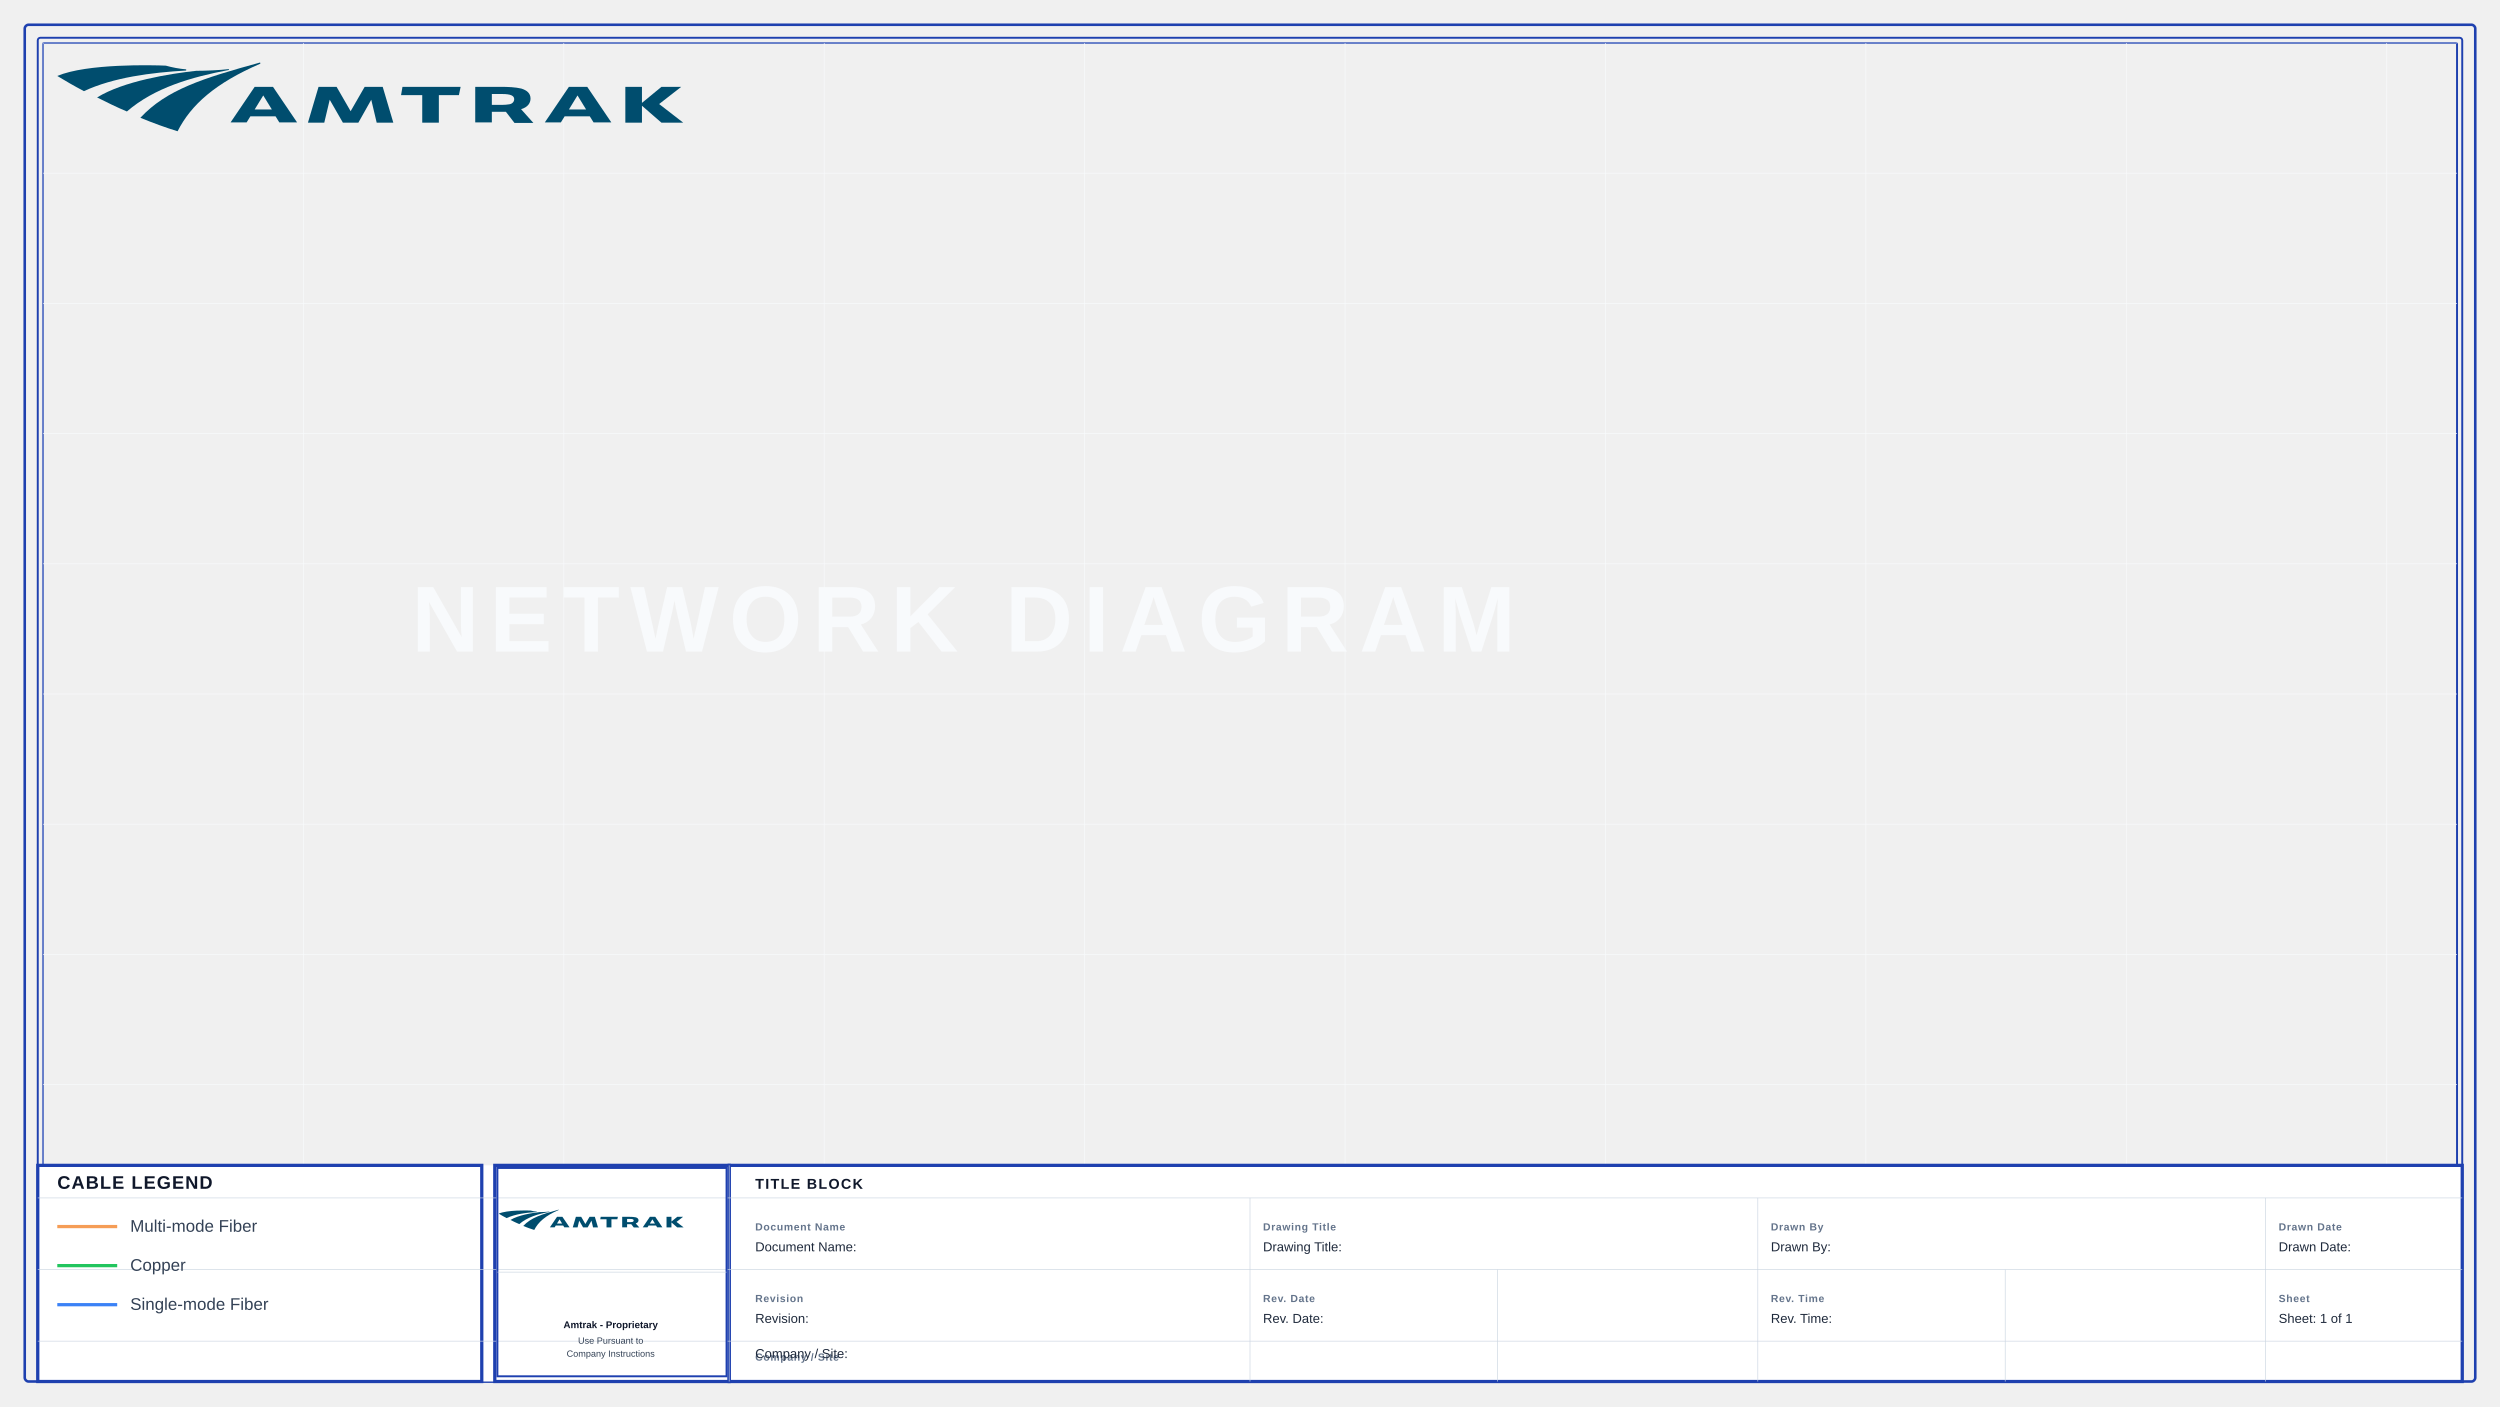
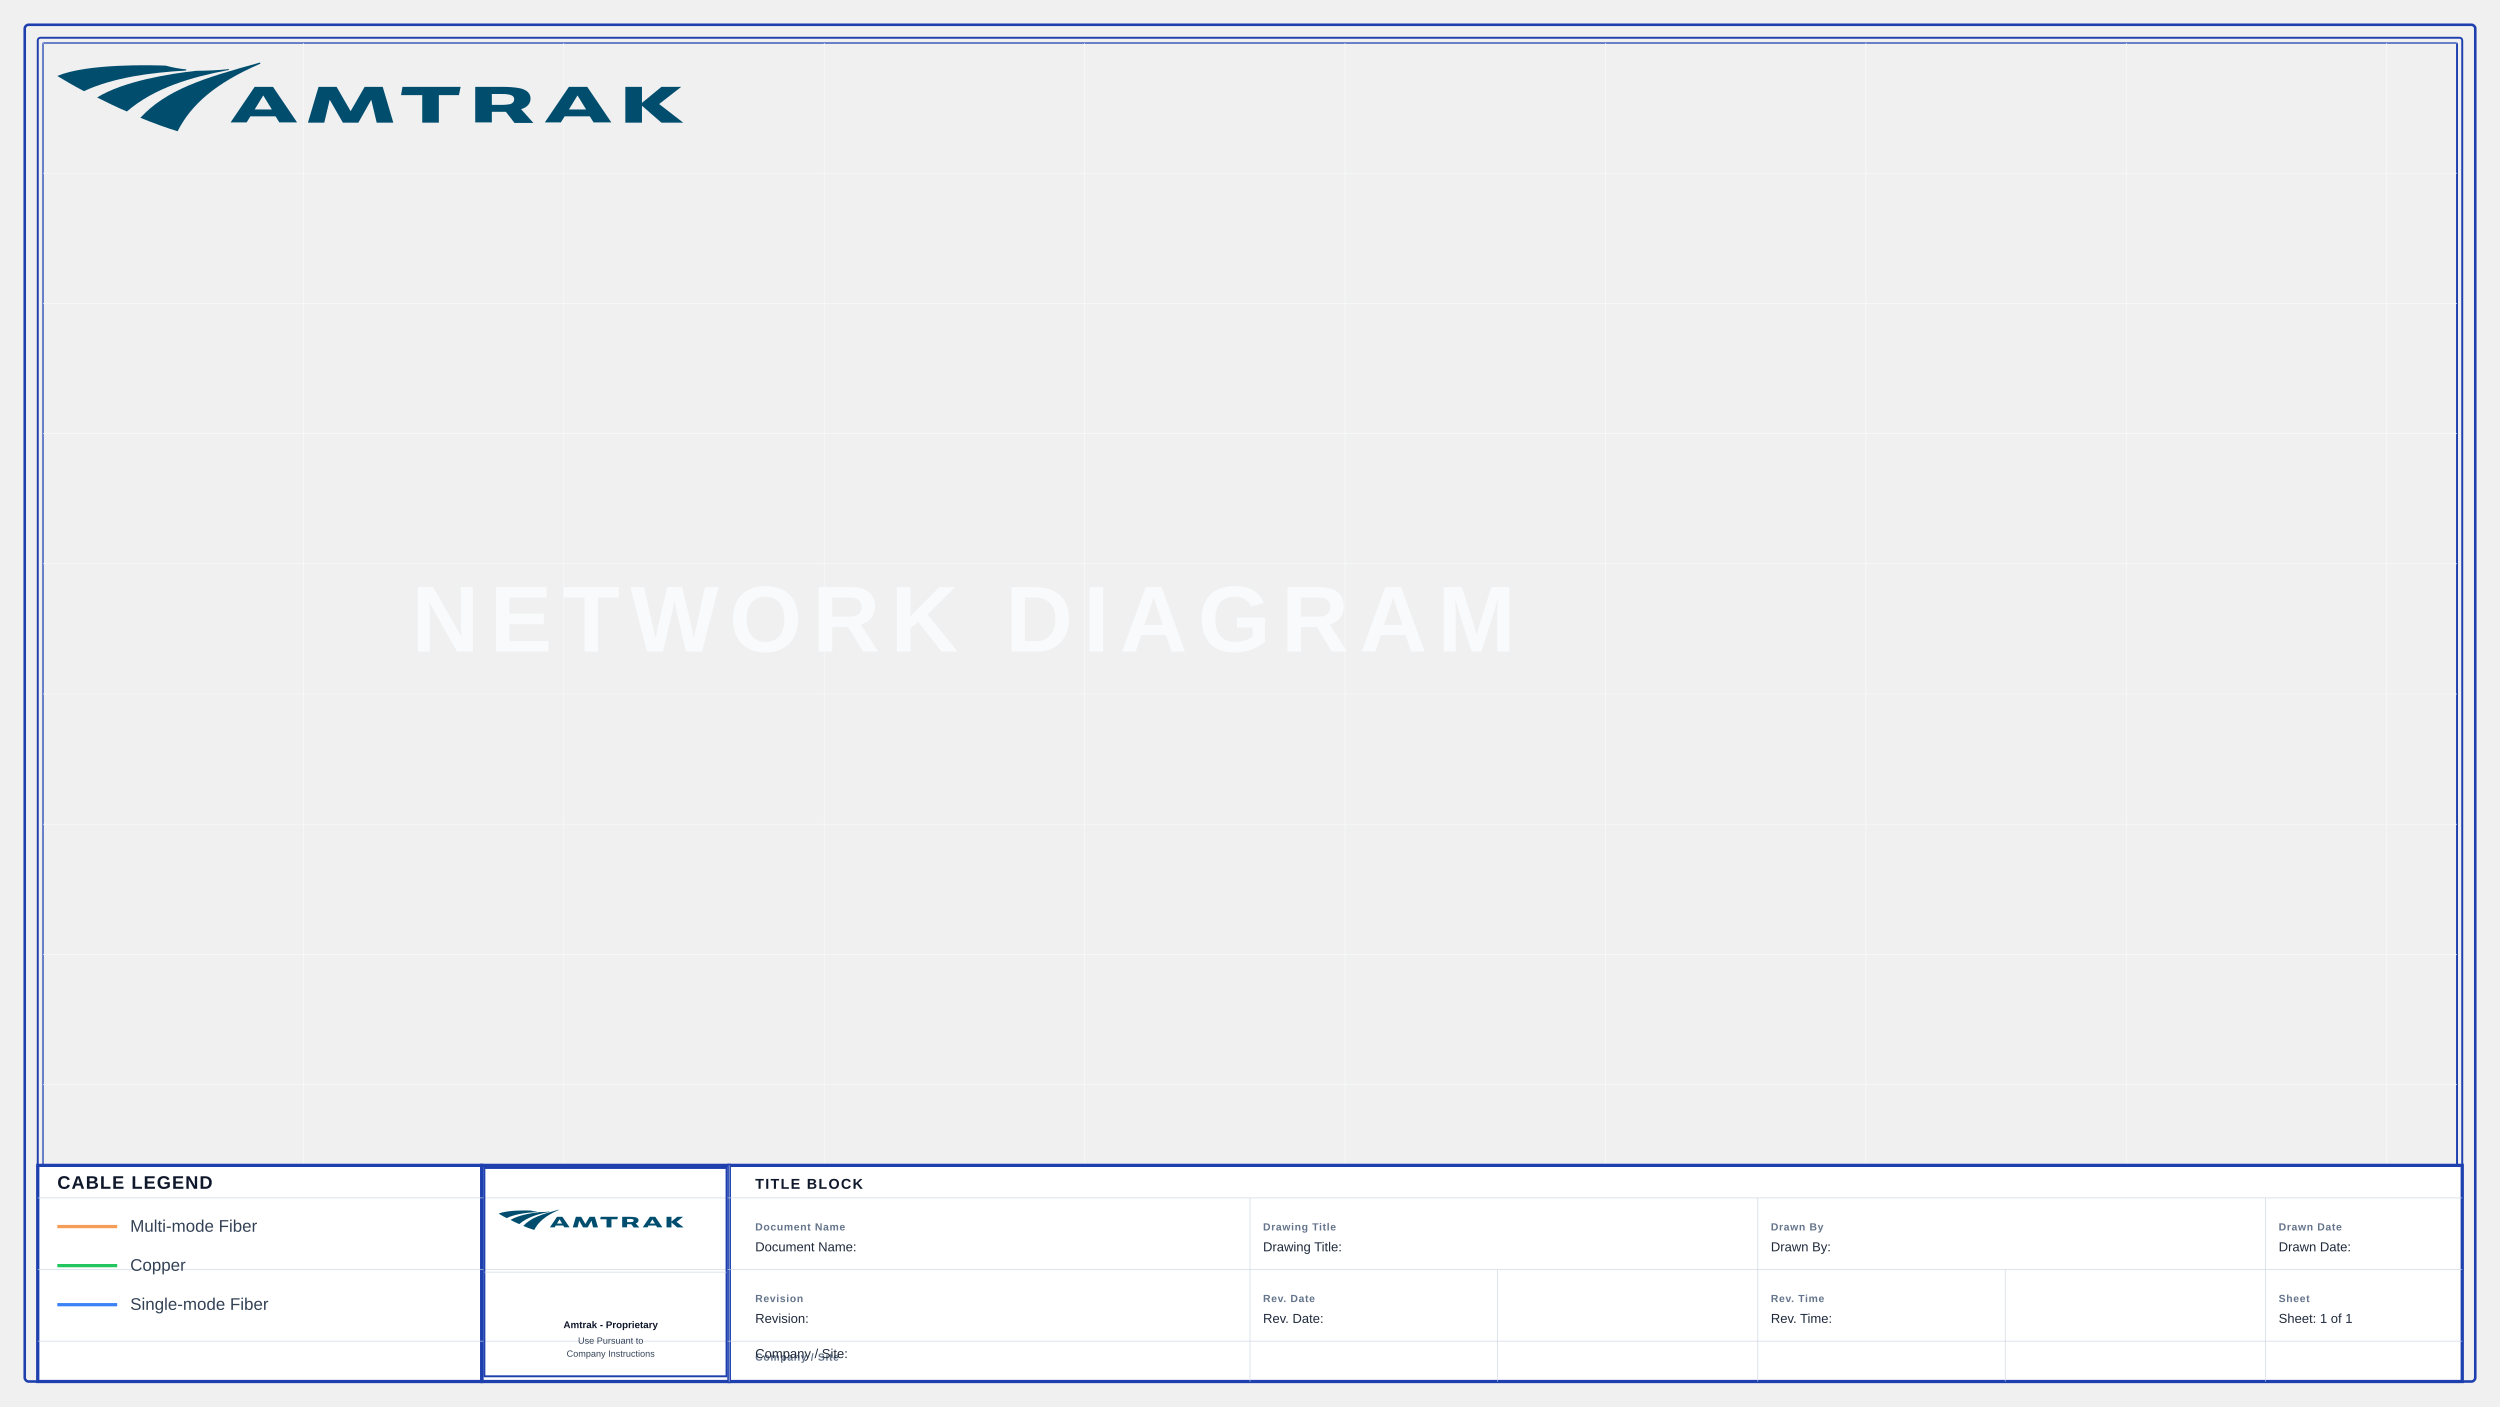
<svg xmlns="http://www.w3.org/2000/svg" width="1920" height="1080" viewBox="0 0 1920 1080">
  <defs>
    <style>
      .bg { fill: none; }
      .border { fill: none; stroke: #1e40af; stroke-width: 2; }
      .border-inner { fill: none; stroke: #1e40af; stroke-width: 1.5; }
      .sep { fill: none; stroke: #cbd5e1; stroke-width: 0.5; }
      .grid { fill: none; stroke: #f1f5f9; stroke-width: 0.5; }
      .grid-bold { fill: none; stroke: #e2e8f0; stroke-width: 0.8; }
      .tb-border { fill: none; stroke: #1e40af; stroke-width: 1.5; }
      .section-border { fill: none; stroke: #1e40af; stroke-width: 2.5; }
      .tb-light { fill: none; stroke: #93c5fd; stroke-width: 0.5; }
      .tb-text { font-family: 'Segoe UI', Arial, sans-serif; font-size: 10px; fill: #1e293b; }
      .tb-label { font-family: 'Segoe UI', Arial, sans-serif; font-size: 8px; fill: #64748b; font-weight: 600; text-transform: uppercase; letter-spacing: 0.5px; }
      .tb-title { font-family: 'Segoe UI', Arial, sans-serif; font-size: 11px; fill: #0f172a; font-weight: 700; text-transform: uppercase; letter-spacing: 1px; }
      .legend-text { font-family: 'Segoe UI', Arial, sans-serif; font-size: 13px; fill: #334155; }
      .legend-title { font-family: 'Segoe UI', Arial, sans-serif; font-size: 14px; fill: #0f172a; font-weight: 700; text-transform: uppercase; letter-spacing: 0.8px; }
      .st10 { fill: none; stroke: #f59d56; stroke-width: 2.5; }
      .st11 { fill: none; stroke: #22c55e; stroke-width: 2.5; }
      .st12 { fill: none; stroke: #3b82f6; stroke-width: 2.5; }
      .watermark { font-family: 'Segoe UI', Arial, sans-serif; font-size: 72px; fill: #f8fafc; font-weight: 700; letter-spacing: 8px; }
    </style>
  </defs>
  <rect class="bg" width="1920" height="1080" />
  <rect class="border" x="19" y="19" width="1882" height="1042" rx="3" />
  <rect class="border-inner" x="29" y="29" width="1862" height="1032" rx="2" />
  <rect class="border-inner" x="33" y="33" width="1854" height="1024" rx="1" />
  <g fill="none" stroke="#f8fafc" stroke-width="0.5">
    <line x1="33" y1="33" x2="1887" y2="33" />
    <line x1="33" y1="133" x2="1887" y2="133" />
    <line x1="33" y1="233" x2="1887" y2="233" />
    <line x1="33" y1="333" x2="1887" y2="333" />
    <line x1="33" y1="433" x2="1887" y2="433" />
    <line x1="33" y1="533" x2="1887" y2="533" />
    <line x1="33" y1="633" x2="1887" y2="633" />
    <line x1="33" y1="733" x2="1887" y2="733" />
    <line x1="33" y1="833" x2="1887" y2="833" />
    <line x1="33" y1="33" x2="33" y2="895" />
    <line x1="233" y1="33" x2="233" y2="895" />
    <line x1="433" y1="33" x2="433" y2="895" />
    <line x1="633" y1="33" x2="633" y2="895" />
    <line x1="833" y1="33" x2="833" y2="895" />
    <line x1="1033" y1="33" x2="1033" y2="895" />
    <line x1="1233" y1="33" x2="1233" y2="895" />
    <line x1="1433" y1="33" x2="1433" y2="895" />
    <line x1="1633" y1="33" x2="1633" y2="895" />
    <line x1="1833" y1="33" x2="1833" y2="895" />
  </g>
  <g transform="translate(44, 48) scale(2.2)">
    <g transform="translate(286, -490)">
      <polygon fill="#004d6e" points="-178.7,498.5 -183.6,507 -188.5,498.5 -194.8,498.5 -198.5,511 -192.8,511 -190.9,503 -186.3,511 -180.9,511 -176.4,503 -174.5,511 -168.7,511 -172.4,498.5" />
      <path fill="#004d6e" d="M-217.1,498.5l-8.4,12.4h5.6l1.3-2.1h8.8l1.3,2.1h6.2l-8.4-12.4H-217.1z M-217.1,506.4l3-4.9l3,4.9H-217.1z" />
      <path fill="#004d6e" d="M-107.4,498.5l-8.4,12.4h5.6l1.3-2.1h8.8l1.3,2.1h6.2l-8.4-12.4H-107.4z M-107.4,506.4l3-4.9l3,4.9H-107.4z" />
      <polygon fill="#004d6e" points="-68.2,498.5 -75.1,498.5 -81.9,504.1 -81.9,498.5 -87.7,498.5 -87.7,511 -81.9,511 -81.9,505.1 -75.1,511 -67.5,511 -75.9,504.5" />
      <path fill="#004d6e" d="M-120.8,502.6c0-1.9-1.3-2.9-3.2-3.5c-2.1-0.5-4.7-0.6-7.2-0.6c-4.8,0-8.9,0-8.9,0v12.4h5.8v-3.7h4.9l3,3.9h6.6l-4.3-4.8C-121.7,505.6-120.8,504.1-120.8,502.6z M-128.3,504.6c-0.7,0.1-1.4,0.2-2.5,0.2c-1,0-3.5,0-3.5,0V501c0,0,2.8,0,3.6,0c3,0,4.2,0.6,4.2,1.8C-126.5,503.8-127.3,504.5-128.3,504.6z" />
      <polygon fill="#004d6e" points="-166,501.4 -158.6,501.4 -158.6,511 -152.8,511 -152.8,501.4 -145.8,501.4 -145.2,498.5 -165.5,498.5" />
      <path fill="#004d6e" d="M-215.2,490c-20,5.5-32.7,9.5-41.8,19.3c4.4,1.8,9,3.5,13,4.7c4.7-9.3,13.2-16.8,28.9-23.6L-215.2,490L-215.2,490z" />
      <path fill="#004d6e" d="M-241,492.4c-2.4-0.2-5-0.7-7.1-1.3c-4.4-0.2-27.6-0.8-37.9,3.6c2.8,1.7,5.7,3.4,9.3,5.3c10.3-4.8,23.5-6.5,35.7-7.2V492.4z" />
      <path fill="#004d6e" d="M-226.1,492.3c-3.2,0.4-8.3,0.6-11.4,0.6c-9.2,1-25.4,3.6-34.6,9.3c3.4,1.7,6.8,3.4,10.4,4.9c9.6-8.3,22.5-12,35.6-14.5C-226.1,492.6-226.1,492.3-226.1,492.3z" />
    </g>
  </g>
  <text x="740" y="480" class="watermark" text-anchor="middle" dominant-baseline="middle">NETWORK DIAGRAM</text>
  <rect fill="#ffffff" x="29" y="895" width="1862" height="166" />
  <rect class="section-border" x="29" y="895" width="341" height="166" />
-   <rect class="section-border" x="380" y="895" width="180" height="166" />
+   <rect class="section-border" x="370" y="895" width="190" height="166" />
  <rect class="section-border" x="560" y="895" width="1331" height="166" />
  <line class="sep" x1="29" y1="920" x2="1891" y2="920" />
  <line class="sep" x1="29" y1="975" x2="1891" y2="975" />
  <line class="sep" x1="29" y1="1030" x2="1891" y2="1030" />
  <line class="sep" x1="560" y1="895" x2="560" y2="1061" />
  <line class="sep" x1="960" y1="920" x2="960" y2="1061" />
  <line class="sep" x1="1350" y1="920" x2="1350" y2="1061" />
  <line class="sep" x1="1740" y1="920" x2="1740" y2="1061" />
  <line class="sep" x1="1150" y1="975" x2="1150" y2="1061" />
  <line class="sep" x1="1540" y1="975" x2="1540" y2="1061" />
  <text class="legend-title" x="44" y="913">CABLE LEGEND</text>
  <line class="st10" x1="44" y1="942" x2="90" y2="942" />
  <text class="legend-text" x="100" y="946">Multi-mode Fiber</text>
  <line class="st11" x1="44" y1="972" x2="90" y2="972" />
  <text class="legend-text" x="100" y="976">Copper</text>
  <line class="st12" x1="44" y1="1002" x2="90" y2="1002" />
  <text class="legend-text" x="100" y="1006">Single-mode Fiber</text>
-   <rect class="tb-border" x="382" y="897" width="176" height="160" />
-   <line class="sep" x1="382" y1="977" x2="558" y2="977" />
+   <rect class="tb-border" x="372" y="897" width="186" height="160" />
+   <line class="sep" x1="372" y1="977" x2="558" y2="977" />
  <g transform="translate(383, 929) scale(0.65)">
    <g transform="translate(286, -490)">
      <polygon fill="#004d6e" points="-178.7,498.5 -183.6,507 -188.5,498.5 -194.8,498.5 -198.5,511 -192.8,511 -190.9,503 -186.3,511 -180.9,511 -176.4,503 -174.5,511 -168.7,511 -172.4,498.5" />
      <path fill="#004d6e" d="M-217.1,498.5l-8.4,12.4h5.6l1.3-2.1h8.8l1.3,2.1h6.2l-8.4-12.4H-217.1z M-217.1,506.4l3-4.9l3,4.9H-217.1z" />
      <path fill="#004d6e" d="M-107.4,498.5l-8.4,12.4h5.6l1.3-2.1h8.8l1.3,2.1h6.2l-8.4-12.4H-107.4z M-107.4,506.4l3-4.9l3,4.9H-107.4z" />
      <polygon fill="#004d6e" points="-68.2,498.5 -75.1,498.5 -81.9,504.1 -81.9,498.5 -87.7,498.5 -87.7,511 -81.9,511 -81.9,505.1 -75.1,511 -67.5,511 -75.9,504.5" />
      <path fill="#004d6e" d="M-120.8,502.6c0-1.9-1.3-2.9-3.2-3.5c-2.1-0.5-4.7-0.6-7.2-0.6c-4.8,0-8.9,0-8.9,0v12.4h5.8v-3.7h4.9l3,3.9h6.6l-4.3-4.8C-121.7,505.6-120.8,504.1-120.8,502.6z M-128.3,504.6c-0.7,0.1-1.4,0.2-2.5,0.2c-1,0-3.5,0-3.5,0V501c0,0,2.8,0,3.6,0c3,0,4.2,0.6,4.2,1.8C-126.5,503.8-127.3,504.5-128.3,504.6z" />
      <polygon fill="#004d6e" points="-166,501.4 -158.6,501.4 -158.6,511 -152.8,511 -152.8,501.4 -145.8,501.4 -145.2,498.5 -165.5,498.5" />
      <path fill="#004d6e" d="M-215.2,490c-20,5.5-32.7,9.5-41.8,19.3c4.4,1.8,9,3.5,13,4.7c4.7-9.3,13.2-16.8,28.9-23.6L-215.2,490L-215.2,490z" />
      <path fill="#004d6e" d="M-241,492.4c-2.4-0.2-5-0.7-7.1-1.3c-4.4-0.2-27.6-0.8-37.9,3.6c2.8,1.7,5.7,3.4,9.3,5.3c10.3-4.8,23.5-6.5,35.7-7.2V492.4z" />
      <path fill="#004d6e" d="M-226.1,492.3c-3.2,0.4-8.3,0.6-11.4,0.6c-9.2,1-25.4,3.6-34.6,9.3c3.4,1.7,6.8,3.4,10.4,4.9c9.6-8.3,22.5-12,35.6-14.5C-226.1,492.6-226.1,492.3-226.1,492.3z" />
    </g>
  </g>
  <text x="469" y="1020" font-family="'Segoe UI', Arial, sans-serif" font-size="7.5px" fill="#0f172a" font-weight="700" text-anchor="middle">Amtrak - Proprietary</text>
  <text x="469" y="1032" font-family="'Segoe UI', Arial, sans-serif" font-size="7px" fill="#334155" text-anchor="middle">Use Pursuant to</text>
  <text x="469" y="1042" font-family="'Segoe UI', Arial, sans-serif" font-size="7px" fill="#334155" text-anchor="middle">Company Instructions</text>
  <text class="tb-title" x="580" y="913">TITLE BLOCK</text>
  <text class="tb-label" x="580" y="945">Document Name</text>
  <text class="tb-text" id="tb-docname-val" x="580" y="961">Document Name: </text>
  <text class="tb-label" x="970" y="945">Drawing Title</text>
  <text class="tb-text" id="tb-drawtitle-val" x="970" y="961">Drawing Title: </text>
  <text class="tb-label" x="1360" y="945">Drawn By</text>
  <text class="tb-text" id="tb-drawnby-val" x="1360" y="961">Drawn By: </text>
  <text class="tb-label" x="1750" y="945">Drawn Date</text>
  <text class="tb-text" id="tb-drawndate-val" x="1750" y="961">Drawn Date: </text>
  <text class="tb-label" x="580" y="1000">Revision</text>
  <text class="tb-text" id="tb-revision-val" x="580" y="1016">Revision: </text>
  <text class="tb-label" x="970" y="1000">Rev. Date</text>
  <text class="tb-text" id="tb-revdate-val" x="970" y="1016">Rev. Date: </text>
  <text class="tb-label" x="1360" y="1000">Rev. Time</text>
  <text class="tb-text" id="tb-revtime-val" x="1360" y="1016">Rev. Time: </text>
  <text class="tb-label" x="1750" y="1000">Sheet</text>
  <text class="tb-text" id="tb-sheet-val" x="1750" y="1016">Sheet: 1 of 1</text>
  <text class="tb-label" x="580" y="1045">Company / Site</text>
  <text class="tb-text" id="tb-site-val" x="580" y="1043">Company / Site: </text>
</svg>
